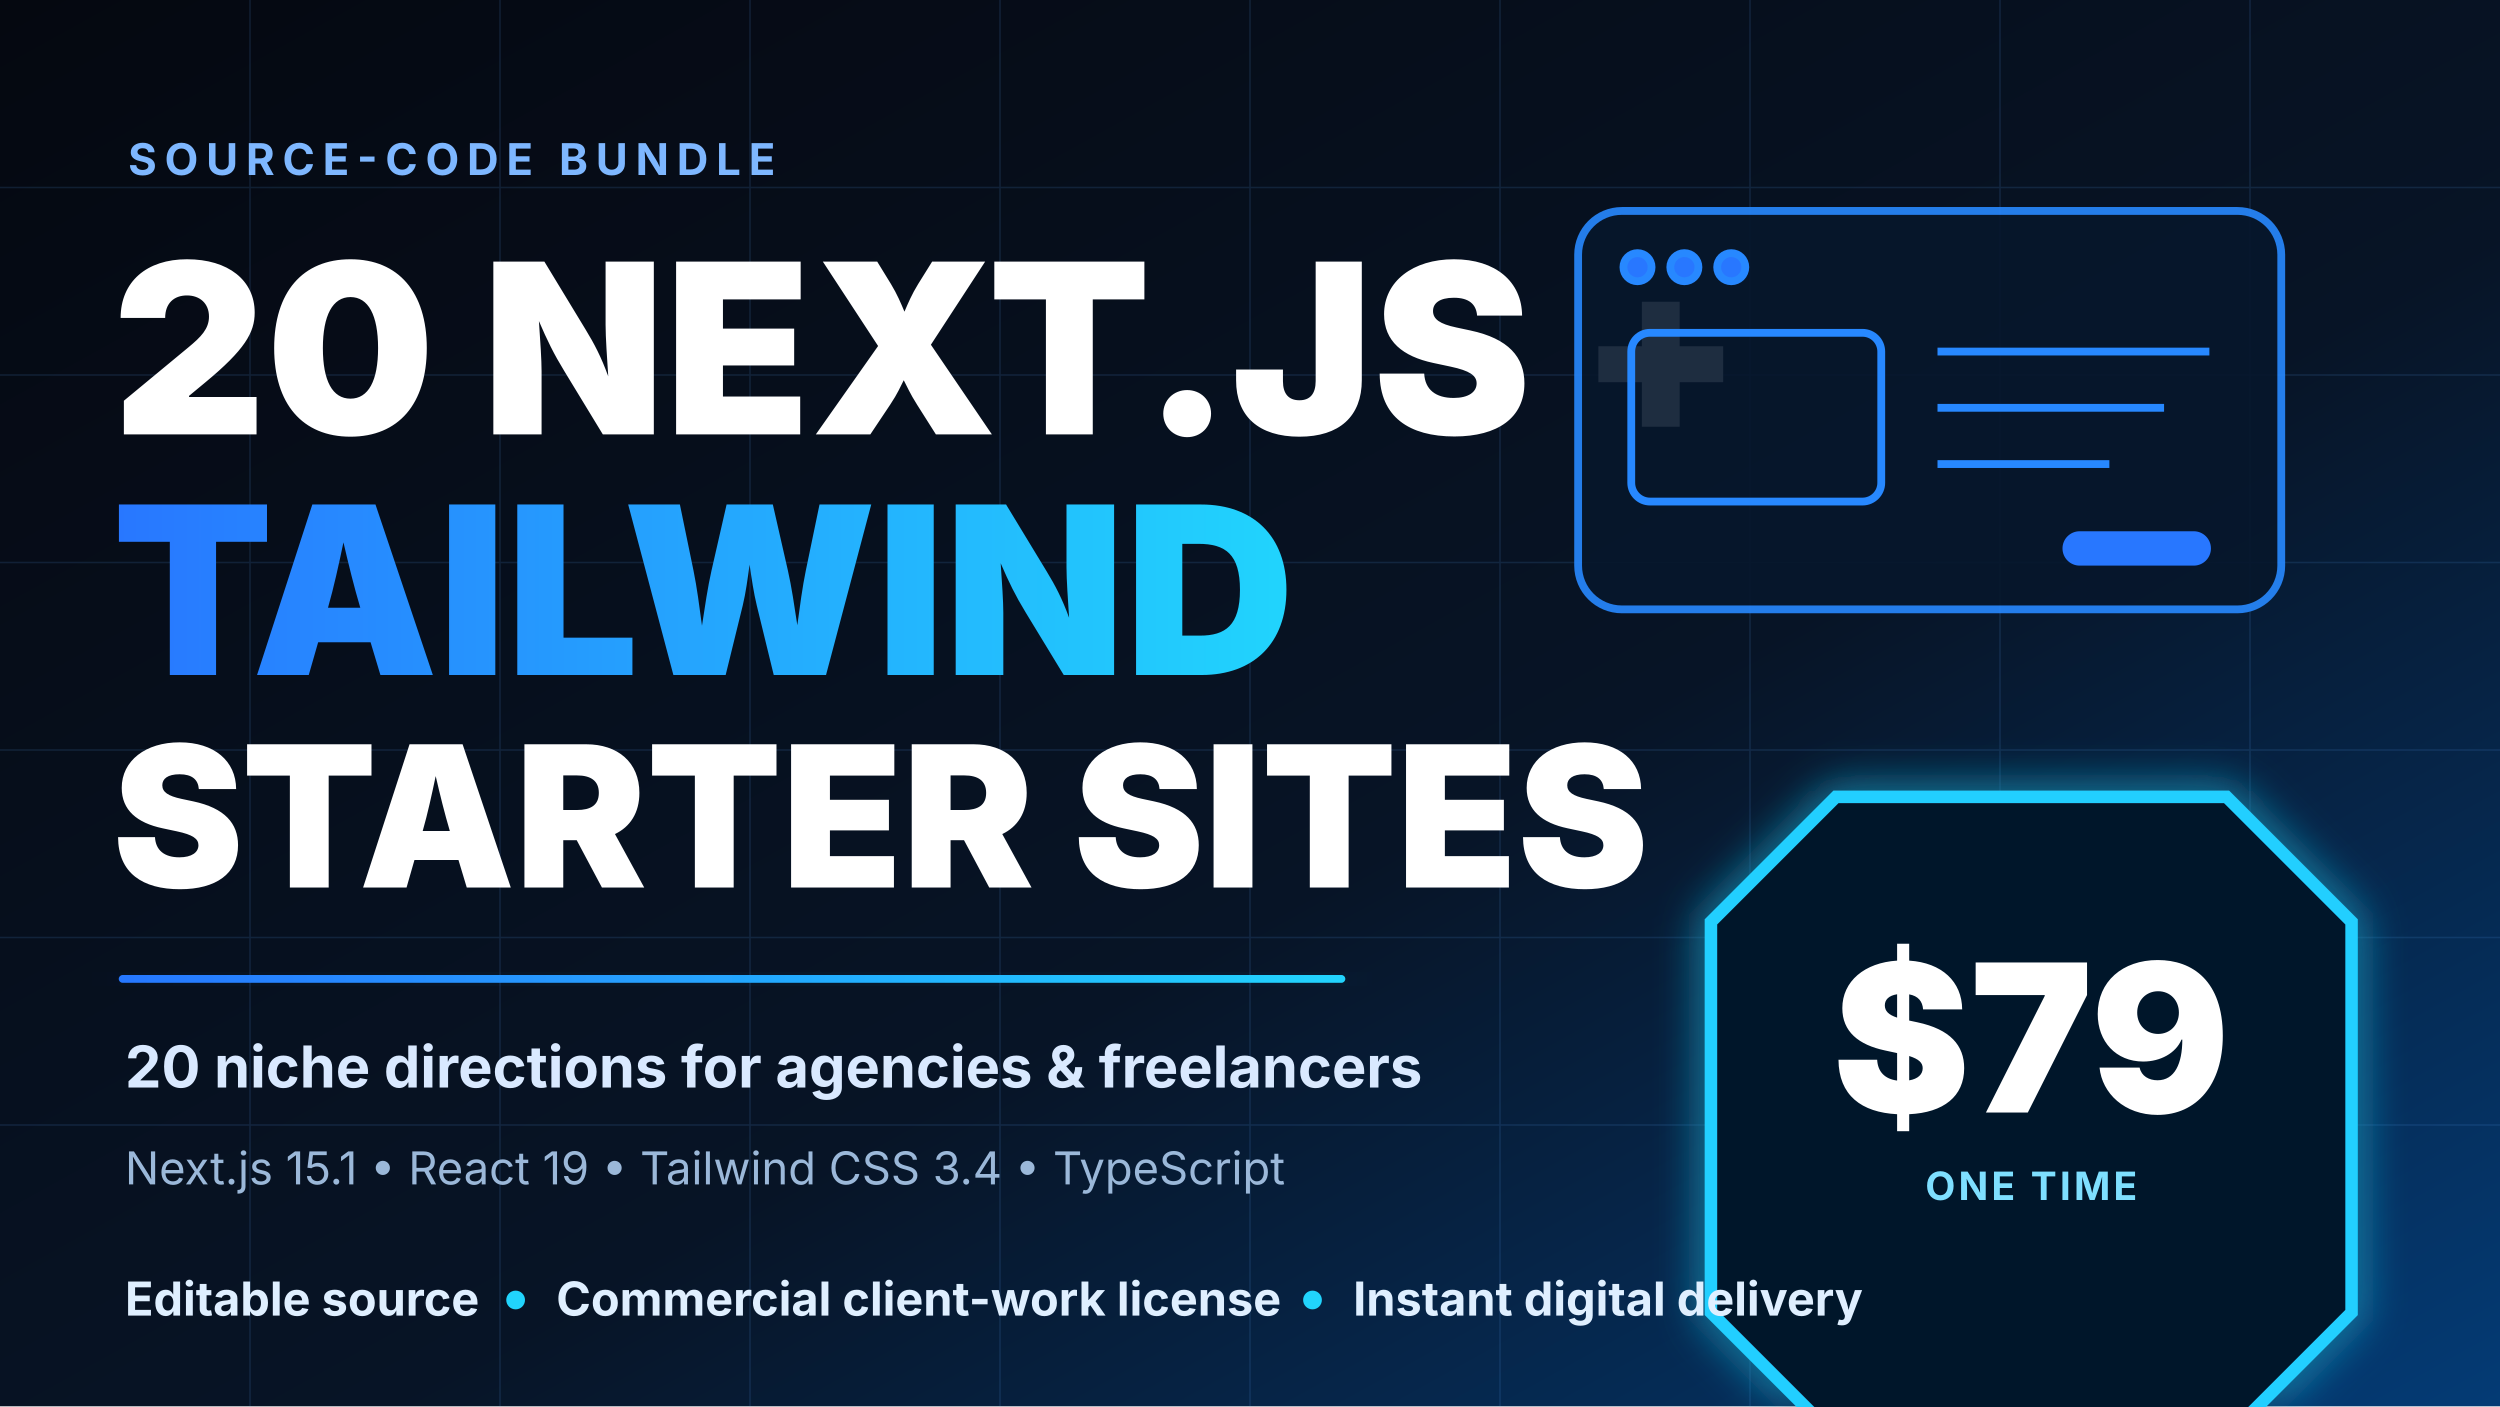
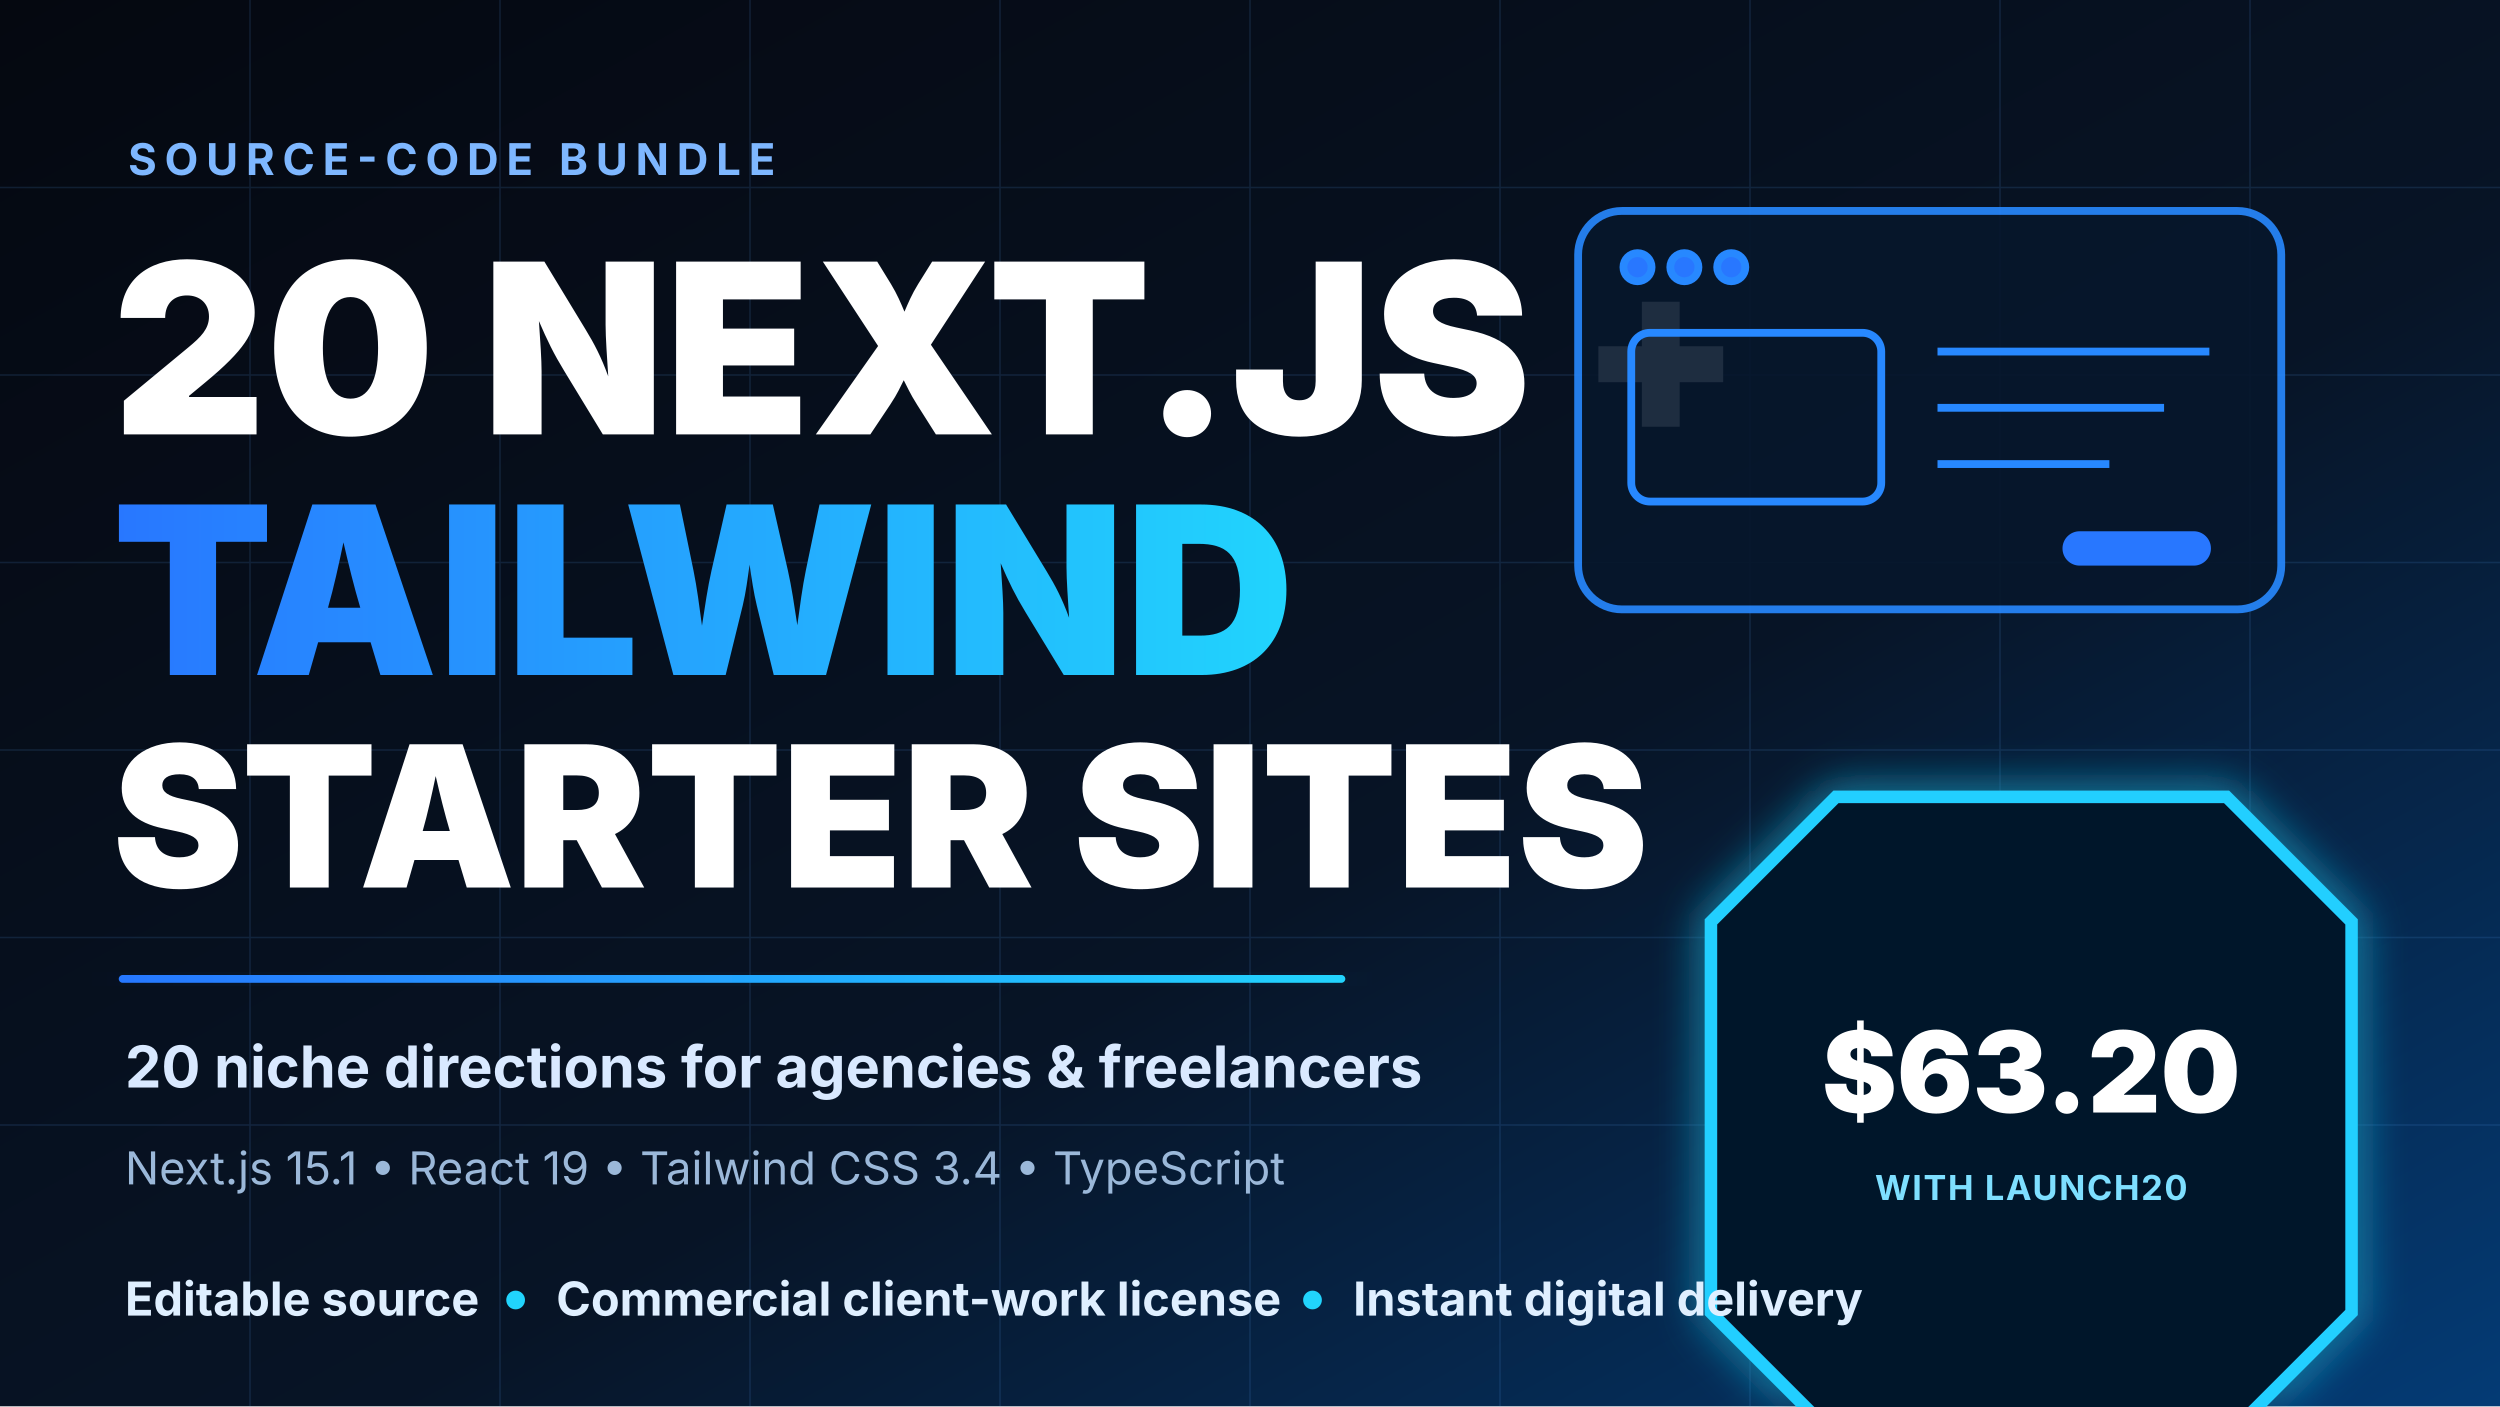
<svg xmlns="http://www.w3.org/2000/svg" width="1600" height="900" viewBox="0 0 1600 900" role="img" aria-labelledby="title desc">
  <defs>
    <linearGradient id="bg" x1="0" y1="0" x2="1" y2="1">
      <stop offset="0" stop-color="#050810" />
      <stop offset="0.58" stop-color="#071426" />
      <stop offset="1" stop-color="#043b75" />
    </linearGradient>
    <linearGradient id="accent" x1="0" y1="0" x2="1" y2="0">
      <stop offset="0" stop-color="#2877ff" />
      <stop offset="1" stop-color="#21d4fd" />
    </linearGradient>
    <filter id="glow" x="-30%" y="-30%" width="160%" height="160%">
      <feGaussianBlur stdDeviation="14" result="blur" />
      <feMerge>
        <feMergeNode in="blur" />
        <feMergeNode in="SourceGraphic" />
      </feMerge>
    </filter>
  </defs>
  <rect width="1600" height="900" fill="url(#bg)" />
  <g opacity=".13" stroke="#5ea7ff">
    <path d="M0 120H1600M0 240H1600M0 360H1600M0 480H1600M0 600H1600M0 720H1600" />
    <path d="M160 0V900M320 0V900M480 0V900M640 0V900M800 0V900M960 0V900M1120 0V900M1280 0V900M1440 0V900" />
  </g>
  <g font-family="Inter, ui-sans-serif, system-ui, -apple-system, BlinkMacSystemFont, 'Segoe UI', sans-serif">
    <text x="82" y="112" fill="#7eb7ff" font-size="28" font-weight="700" letter-spacing="5">SOURCE-CODE BUNDLE</text>
    <text x="72" y="278" fill="#ffffff" font-size="152" font-weight="900">20 NEXT.JS +</text>
    <text x="72" y="432" fill="url(#accent)" font-size="150" font-weight="900">TAILWIND</text>
    <text x="72" y="568" fill="#ffffff" font-size="126" font-weight="900">STARTER SITES</text>
    <rect x="76" y="624" width="785" height="5" rx="2.5" fill="url(#accent)" filter="url(#glow)" />
    <text x="80" y="696" fill="#d9e9ff" font-size="37" font-weight="650">20 niche directions for agencies &amp; freelancers</text>
    <text x="80" y="758" fill="#9bb8d9" font-size="29">Next.js 15.1 • React 19 • Tailwind CSS 3.4 • TypeScript</text>
    <g transform="translate(1125 510)">
      <path d="M50 0H300L380 80V330L300 410H50L-30 330V80Z" fill="#06142a" stroke="#22cfff" stroke-width="8" filter="url(#glow)" />
-       <text x="175" y="202" fill="#ffffff" font-size="132" font-weight="900" text-anchor="middle">$79</text>
-       <text x="175" y="258" fill="#7edfff" font-size="25" font-weight="750" text-anchor="middle" letter-spacing="2">ONE TIME</text>
+       <text x="175" y="202" fill="#ffffff" font-size="72" font-weight="900" text-anchor="middle">$63.20</text>
+       <text x="175" y="258" fill="#7edfff" font-size="22" font-weight="750" text-anchor="middle" letter-spacing="1">WITH LAUNCH20</text>
    </g>
    <g transform="translate(1010 135)" fill="none" stroke="#2788ff" stroke-width="5">
      <rect x="0" y="0" width="450" height="255" rx="28" fill="#06162b" opacity=".9" />
      <circle cx="38" cy="36" r="9" fill="#2877ff" />
      <circle cx="68" cy="36" r="9" fill="#2877ff" />
      <circle cx="98" cy="36" r="9" fill="#2877ff" />
      <rect x="34" y="78" width="160" height="108" rx="12" />
      <path d="M230 90H404M230 126H375M230 162H340" />
      <rect x="310" y="205" width="95" height="22" rx="11" fill="#2877ff" stroke="none" />
    </g>
    <text x="80" y="842" fill="#dfefff" font-size="30" font-weight="650">Editable source</text>
    <circle cx="330" cy="832" r="6" fill="#21d4fd" />
    <text x="356" y="842" fill="#dfefff" font-size="30" font-weight="650">Commercial client-work license</text>
    <circle cx="840" cy="832" r="6" fill="#21d4fd" />
    <text x="866" y="842" fill="#dfefff" font-size="30" font-weight="650">Instant digital delivery</text>
  </g>
</svg>
